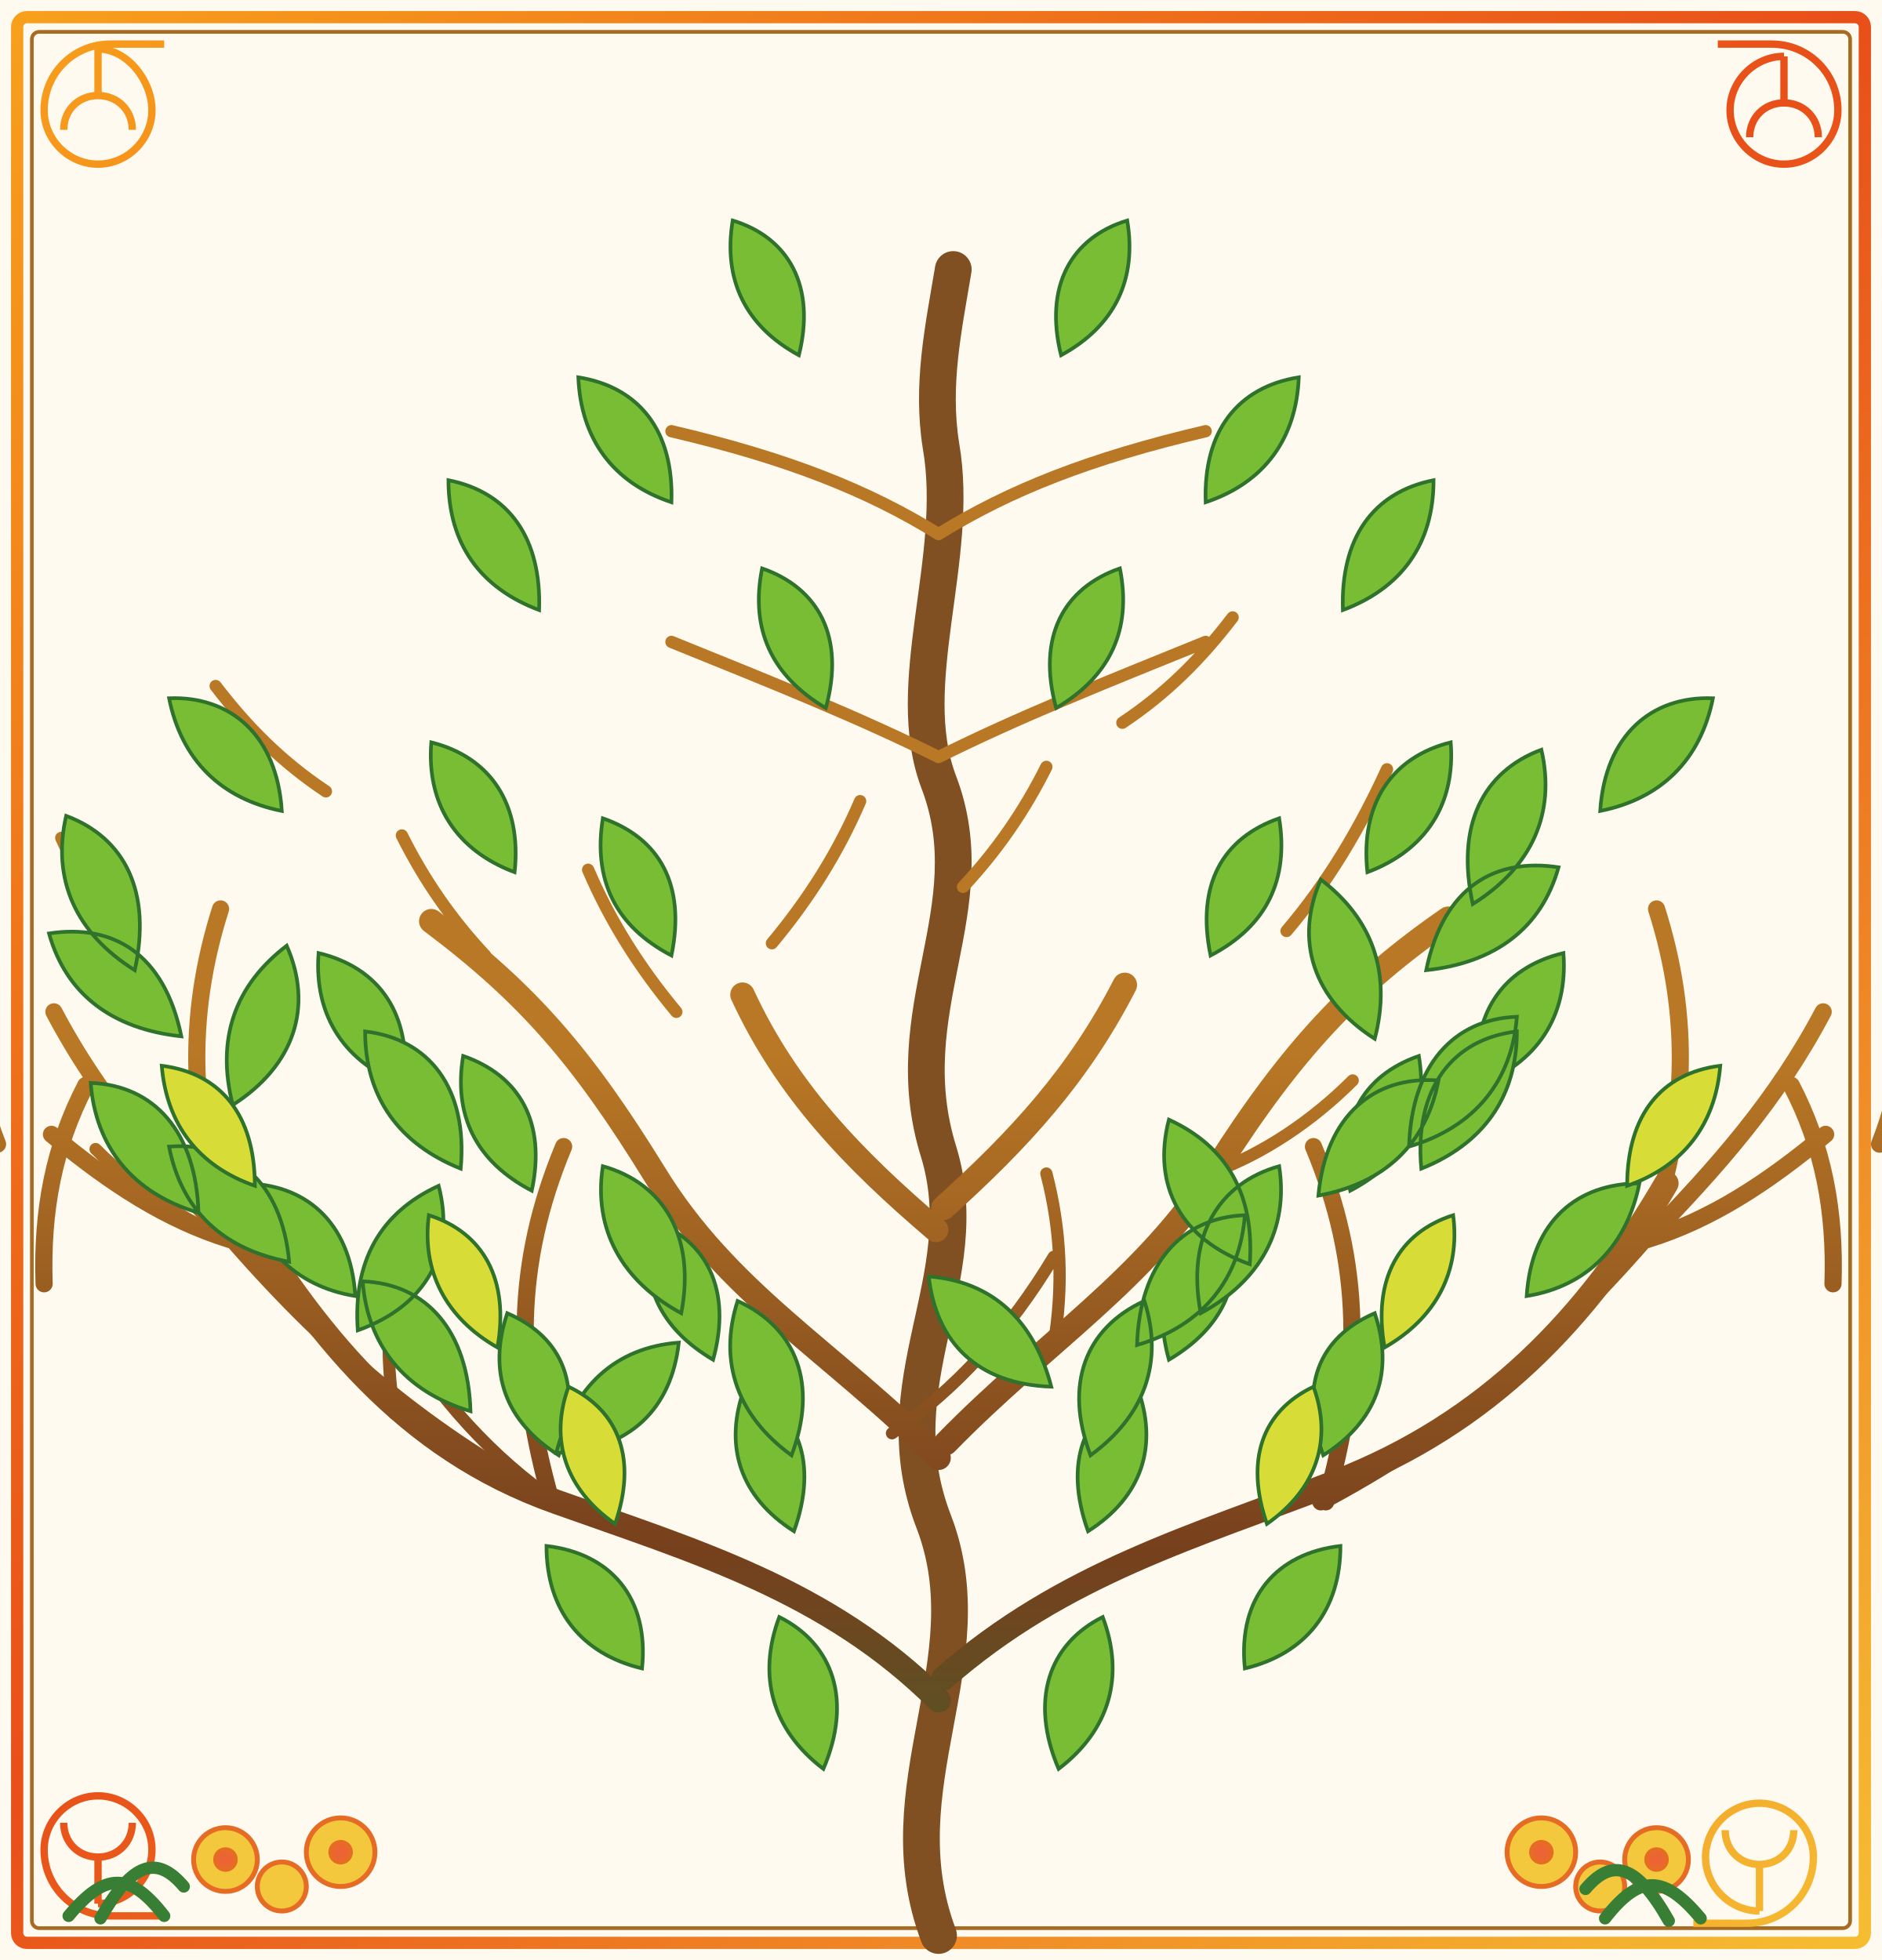
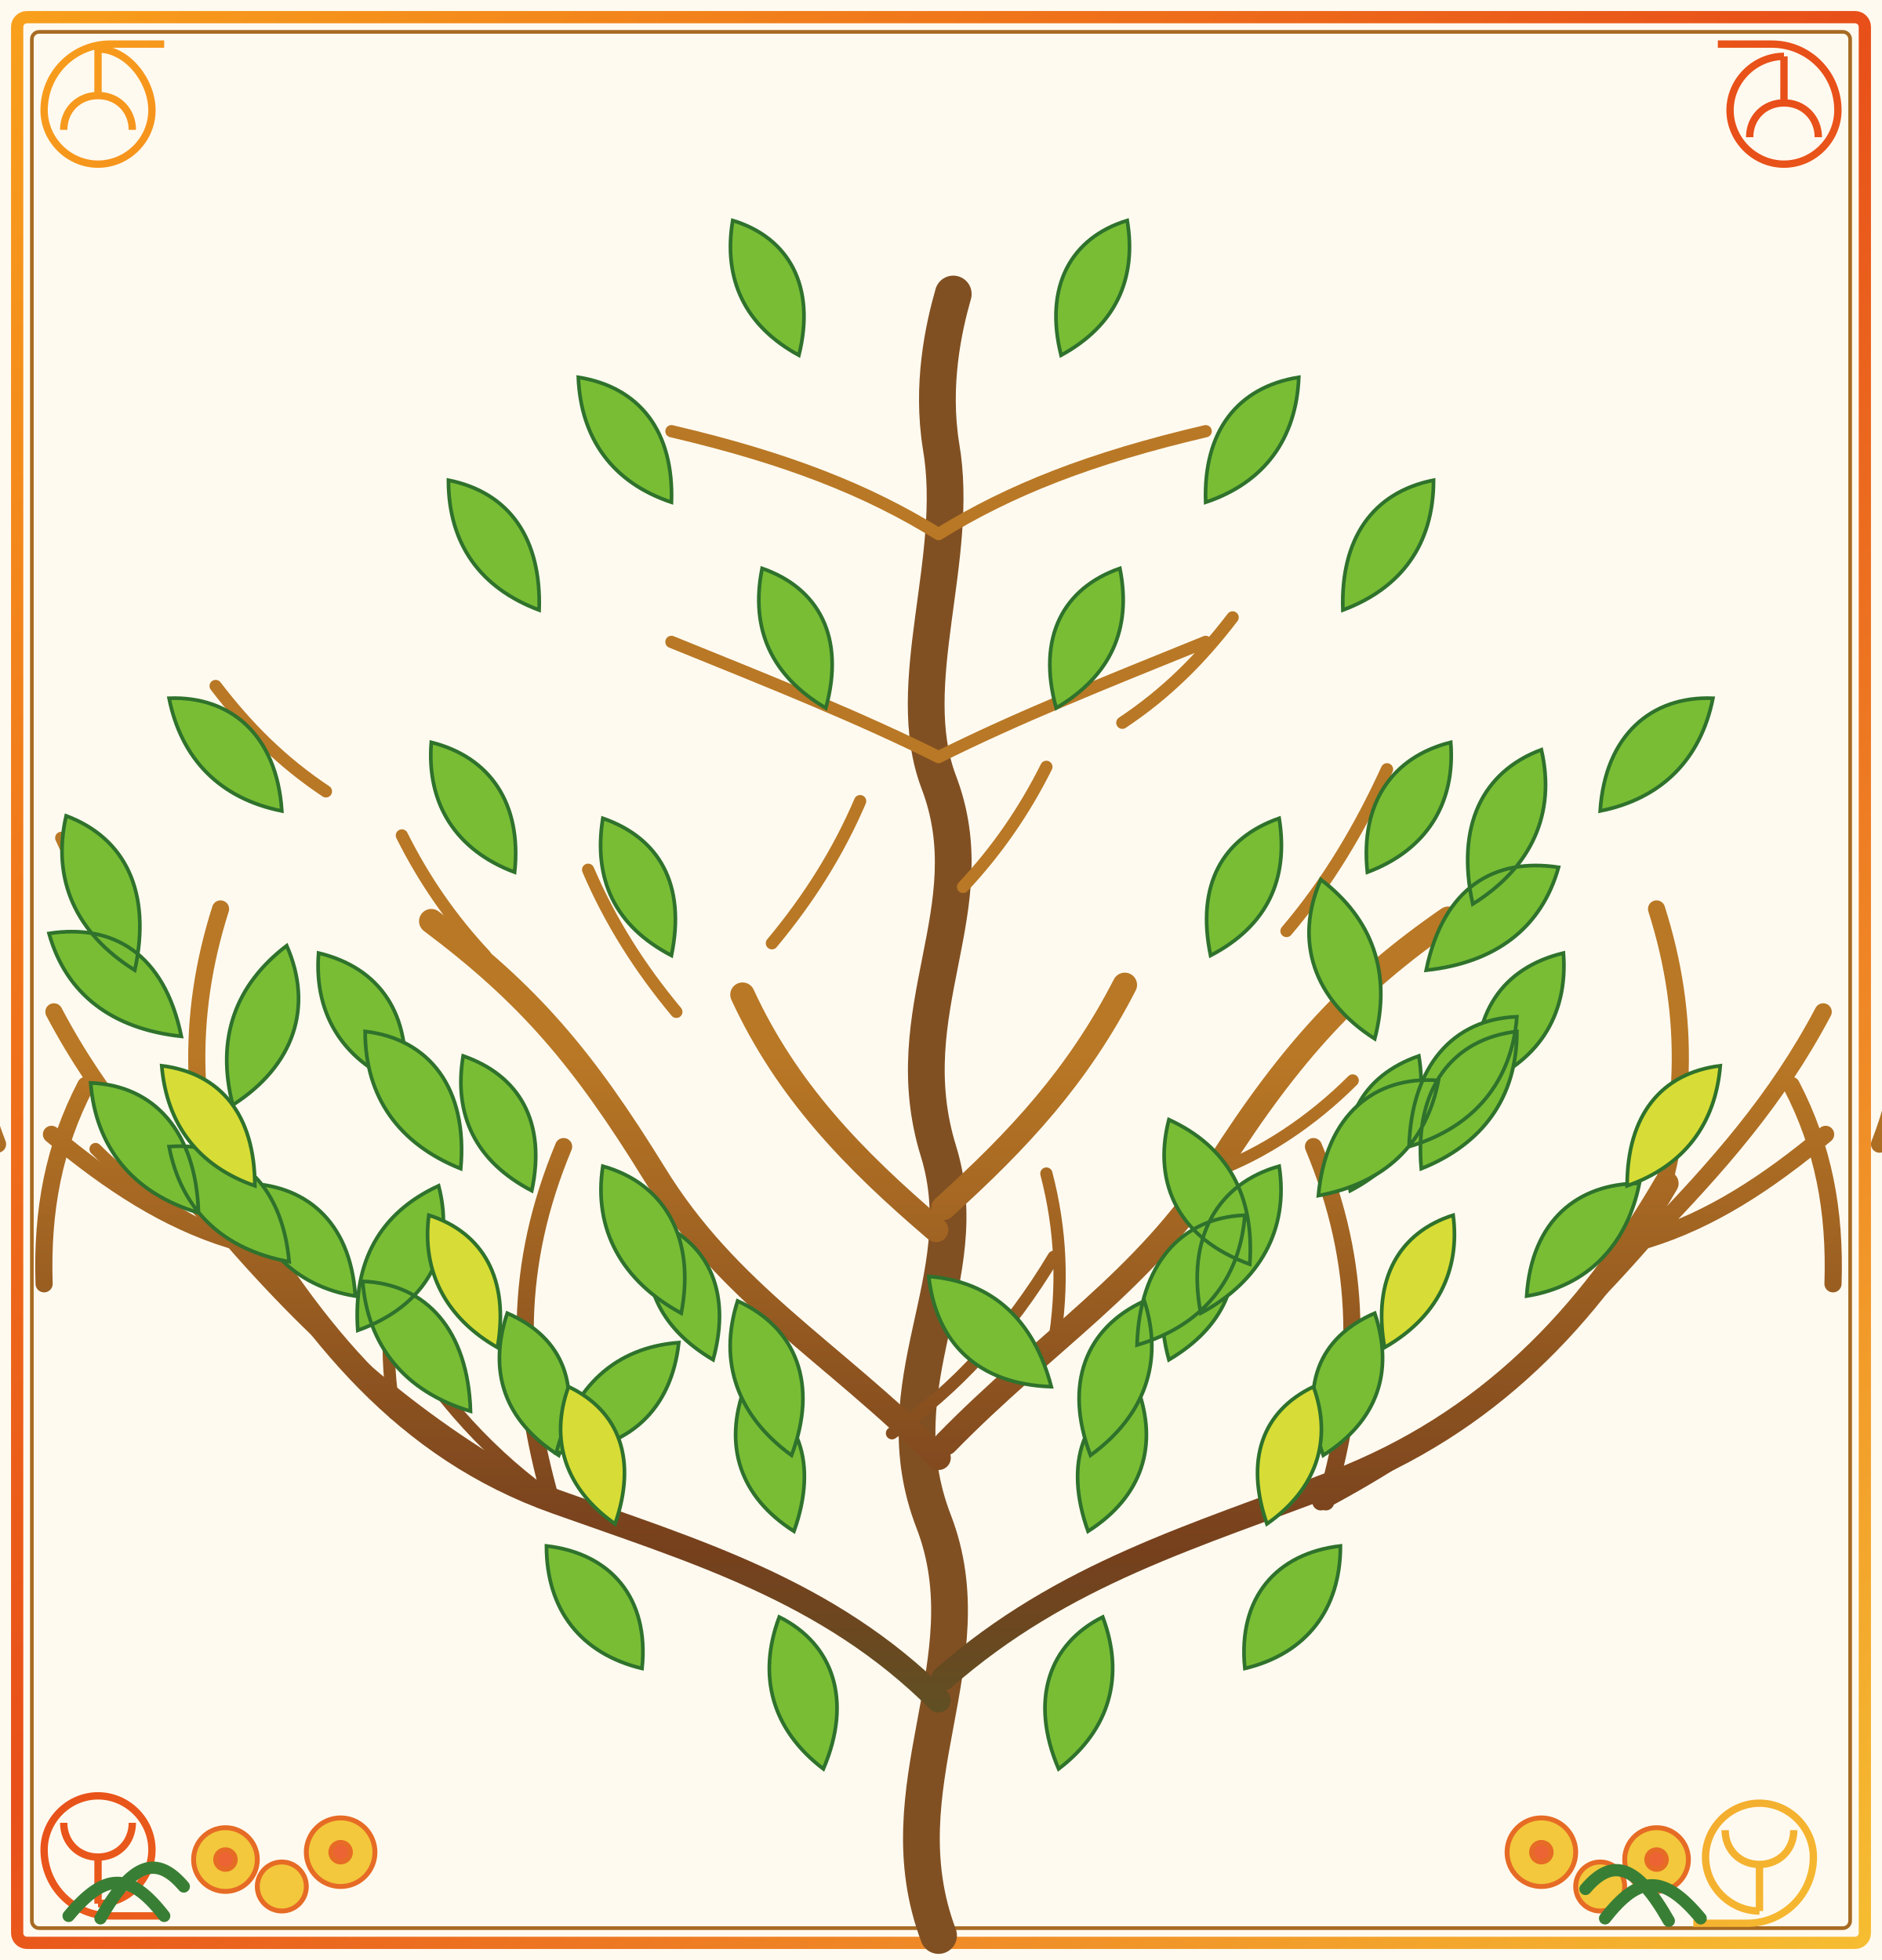
<svg xmlns="http://www.w3.org/2000/svg" viewBox="0 0 768 800" fill="none" preserveAspectRatio="none">
  <defs>
    <linearGradient id="frame" x1="0" y1="0" x2="768" y2="800" gradientUnits="userSpaceOnUse">
      <stop stop-color="#f8a11c" />
      <stop offset=".48" stop-color="#e84f19" />
      <stop offset="1" stop-color="#f6bf32" />
    </linearGradient>
    <linearGradient id="branch" x1="384" y1="430" x2="384" y2="800" gradientUnits="userSpaceOnUse">
      <stop stop-color="#b97825" />
      <stop offset=".55" stop-color="#76401d" />
      <stop offset="1" stop-color="#3d672c" />
    </linearGradient>
  </defs>
  <path fill="#fffaf0" d="M0 0h768v800H0z" />
  <rect x="7" y="7" width="754" height="786" rx="4" stroke="url(#frame)" stroke-width="5" />
  <rect x="13" y="13" width="742" height="774" rx="3" stroke="#a76b22" stroke-width="1.5" />
  <path d="M18 45c0-15 12-27 27-27h22M18 45c0 12 10 22 22 22s22-10 22-22S52 20 40 20m0 0v19m0 0c-8 0-14 6-14 14m14-14c8 0 14 6 14 14M750 45c0-15-12-27-27-27h-22m49 27c0 12-10 22-22 22s-22-10-22-22 10-22 22-22m0 0v19m0 0c8 0 14 6 14 14m-14-14c-8 0-14 6-14 14M18 755c0 15 12 27 27 27h22m-49-27c0-12 10-22 22-22s22 10 22 22-10 22-22 22m0 0v-19m0 0c-8 0-14-6-14-14m14 14c8 0 14-6 14-14m686 14c0 15-12 27-27 27h-22m49-27c0-12-10-22-22-22s-22 10-22 22 10 22 22 22m0 0v-19m0 0c8 0 14-6 14-14m-14 14c-8 0-14-6-14-14" stroke="url(#frame)" stroke-width="3" />
  <g stroke="url(#branch)" stroke-linecap="round" stroke-linejoin="round">
-     <path d="M383 790c-23-61 20-112-2-169-22-57 18-99 2-151-18-58 20-99 0-151-15-40 9-91 1-137-4-25 1-48 5-72" stroke="#815022" stroke-width="15" />
+     <path d="M383 790c-23-61 20-112-2-169-22-57 18-99 2-151-18-58 20-99 0-151-15-40 9-91 1-137-4-25 1-48 5-62" stroke="#815022" stroke-width="15" />
    <path d="M383 694c-45-45-100-61-156-81-62-22-99-69-132-124M385 685c49-43 103-58 160-80 62-24 103-67 135-122M383 595c-44-44-86-67-116-116-29-47-51-73-91-103m210 213c41-42 81-66 111-113 30-47 55-74 94-101M382 502c-34-29-61-57-79-96m82 87c31-28 55-54 74-91" stroke-width="10" />
    <path d="M227 613c-51-27-91-60-132-107m-1 0c-29-30-53-57-72-93m72 93c-17-48-18-91-4-135m135 242c-15-53-15-97 5-145m-136 38c-26-8-49-23-73-43m-3 61c-1-30 4-56 17-81m-36 24c-9-23-12-46-9-70M539 613c51-27 91-60 132-107m1 0c29-30 53-57 72-93m-72 93c17-48 18-91 4-135m-135 242c15-53 15-97-5-145m136 38c26-8 49-23 73-43m3 61c1-30-4-56-17-81m36 24c9-23 12-46 9-70" stroke-width="7" />
    <path d="M227 613c-26-18-48-42-66-72m-66-35c-19-7-39-20-56-37m27-61c-17-20-30-42-41-66m136 235c-4-24-3-47 3-70m112-94c-15-18-27-37-36-58m-42 35c-14-15-25-31-34-49m-31-18c-18-12-32-26-45-43m276 305c26-18 48-42 66-72m66-35c19-7 39-20 56-37m-27-61c17-20 30-42 41-66m-136 235c4-24 3-47-3-70m-112-94c15-18 27-37 36-58m42 35c14-15 25-31 34-49m31-18c18-12 32-26 45-43M383 309c-32-16-67-30-109-47m109 47c32-16 67-30 109-47M383 218c-29-18-62-31-109-42m109 42c29-18 62-31 109-42" stroke-width="5" />
  </g>
  <g stroke="#2f722c" stroke-width="1.5">
    <path fill="#79bd35" d="M326 145c-22-12-31-31-27-55 23 7 34 27 27 55Zm107 0c22-12 31-31 27-55-23 7-34 27-27 55ZM274 205c-24-8-37-26-38-51 25 4 39 22 38 51Zm218 0c24-8 37-26 38-51-25 4-39 22-38 51ZM220 249c-24-9-37-27-37-53 25 5 38 24 37 53Zm328 0c24-9 37-27 37-53-25 5-38 24-37 53ZM337 289c-22-13-31-32-26-57 23 8 34 28 26 57Zm94 0c22-13 31-32 26-57-23 8-34 28-26 57ZM115 331c-25-5-41-21-46-46 25-1 44 15 46 46Zm538 0c25-5 41-21 46-46-25-1-44 15-46 46ZM210 356c-24-9-36-28-34-53 24 6 37 25 34 53Zm348 0c24-9 36-28 34-53-24 6-37 25-34 53ZM274 390c-23-12-32-31-28-56 23 8 34 27 28 56Zm220 0c23-12 32-31 28-56-23 8-34 27-28 56ZM165 443c-24-9-37-28-35-54 25 6 38 25 35 54Zm438 0c24-9 37-28 35-54-25 6-38 25-35 54ZM217 486c-23-12-32-31-28-55 23 8 34 27 28 55Zm334 0c23-12 32-31 28-55-23 8-34 27-28 55ZM145 529c-25-4-41-21-46-46 25 0 44 15 46 46Zm478 0c25-4 41-21 46-46-25 0-44 15-46 46ZM291 555c-22-13-31-32-25-57 22 8 33 28 25 57Zm186 0c22-13 31-32 25-57-22 8-33 28-25 57ZM228 594c-22-14-29-34-21-58 23 10 31 30 21 58Zm312 0c22-14 29-34 21-58-23 10-31 30-21 58ZM324 625c-22-14-29-35-20-59 22 10 30 31 20 59Zm120 0c22-14 29-35 20-59-22 10-30 31-20 59ZM262 681c-25-6-39-24-39-50 26 3 42 21 39 50Zm246 0c25-6 39-24 39-50-26 3-42 21-39 50ZM336 722c-21-16-27-38-18-62 22 11 30 34 18 62Zm96 0c21-16 27-38 18-62-22 11-30 34-18 62Z" />
    <path fill="#79bd35" d="M74 423c-28-3-47-17-54-42 26-4 47 8 54 42Zm21 28c-7-27 1-49 22-65 11 25 3 49-22 65Zm23 64c-27-5-44-21-49-47 26-2 46 14 49 47Zm28 28c-2-28 9-48 33-59 7 27-5 49-33 59Zm46 33c-27-8-42-27-44-53 26 1 43 20 44 53Zm35 17c7-27 24-43 50-45-3 27-20 44-50 45Zm-146-98c-27-8-42-27-44-53 26 1 43 20 44 53Zm-26-99c-24-15-34-37-28-63 24 9 35 31 28 63Zm527 0c28-3 47-17 54-42-26-4-47 8-54 42Zm-21 28c7-27-1-49-22-65-11 25-3 49 22 65Zm-23 64c27-5 44-21 49-47-26-2-46 14-49 47Zm-28 28c2-28-9-48-33-59-7 27 5 49 33 59Zm-46 33c27-8 42-27 44-53-26 1-43 20-44 53Zm-35 17c-7-27-24-43-50-45 3 27 20 44 50 45Zm146-98c27-8 42-27 44-53-26 1-43 20-44 53Zm26-99c24-15 34-37 28-63-24 9-35 31-28 63ZM188 477c-25-10-39-29-39-56 26 3 42 23 39 56Zm392 0c25-10 39-29 39-56-26 3-42 23-39 56ZM278 536c-24-13-36-34-32-60 25 7 38 29 32 60Zm212 0c24-13 36-34 32-60-25 7-38 29-32 60ZM323 594c-22-16-30-38-22-63 24 11 33 34 22 63Zm122 0c22-16 30-38 22-63-24 11-33 34-22 63Z" />
    <path fill="#d7dd36" d="M104 484c-23-8-36-25-38-49 24 3 38 20 38 49Zm560 0c23-8 36-25 38-49-24 3-38 20-38 49ZM203 550c-21-12-31-31-28-54 22 7 33 26 28 54Zm362 0c21-12 31-31 28-54-22 7-33 26-28 54ZM251 622c-20-14-27-34-19-56 21 10 28 30 19 56Zm266 0c20-14 27-34 19-56-21 10-28 30-19 56Z" />
  </g>
  <g fill="#f3c83c" stroke="#e66b25" stroke-width="2">
    <circle cx="92" cy="759" r="13" />
    <circle cx="115" cy="770" r="10" />
    <circle cx="139" cy="756" r="14" />
    <circle cx="676" cy="759" r="13" />
    <circle cx="653" cy="770" r="10" />
    <circle cx="629" cy="756" r="14" />
    <circle cx="92" cy="759" r="4" fill="#ec6334" />
    <circle cx="139" cy="756" r="4" fill="#ec6334" />
    <circle cx="676" cy="759" r="4" fill="#ec6334" />
    <circle cx="629" cy="756" r="4" fill="#ec6334" />
  </g>
  <path d="M28 782c15-18 25-18 39 0m-26 1c13-23 23-26 34-13m619 13c-15-18-25-18-39 0m26 1c-13-23-23-26-34-13" stroke="#397e35" stroke-width="5" stroke-linecap="round" />
</svg>
